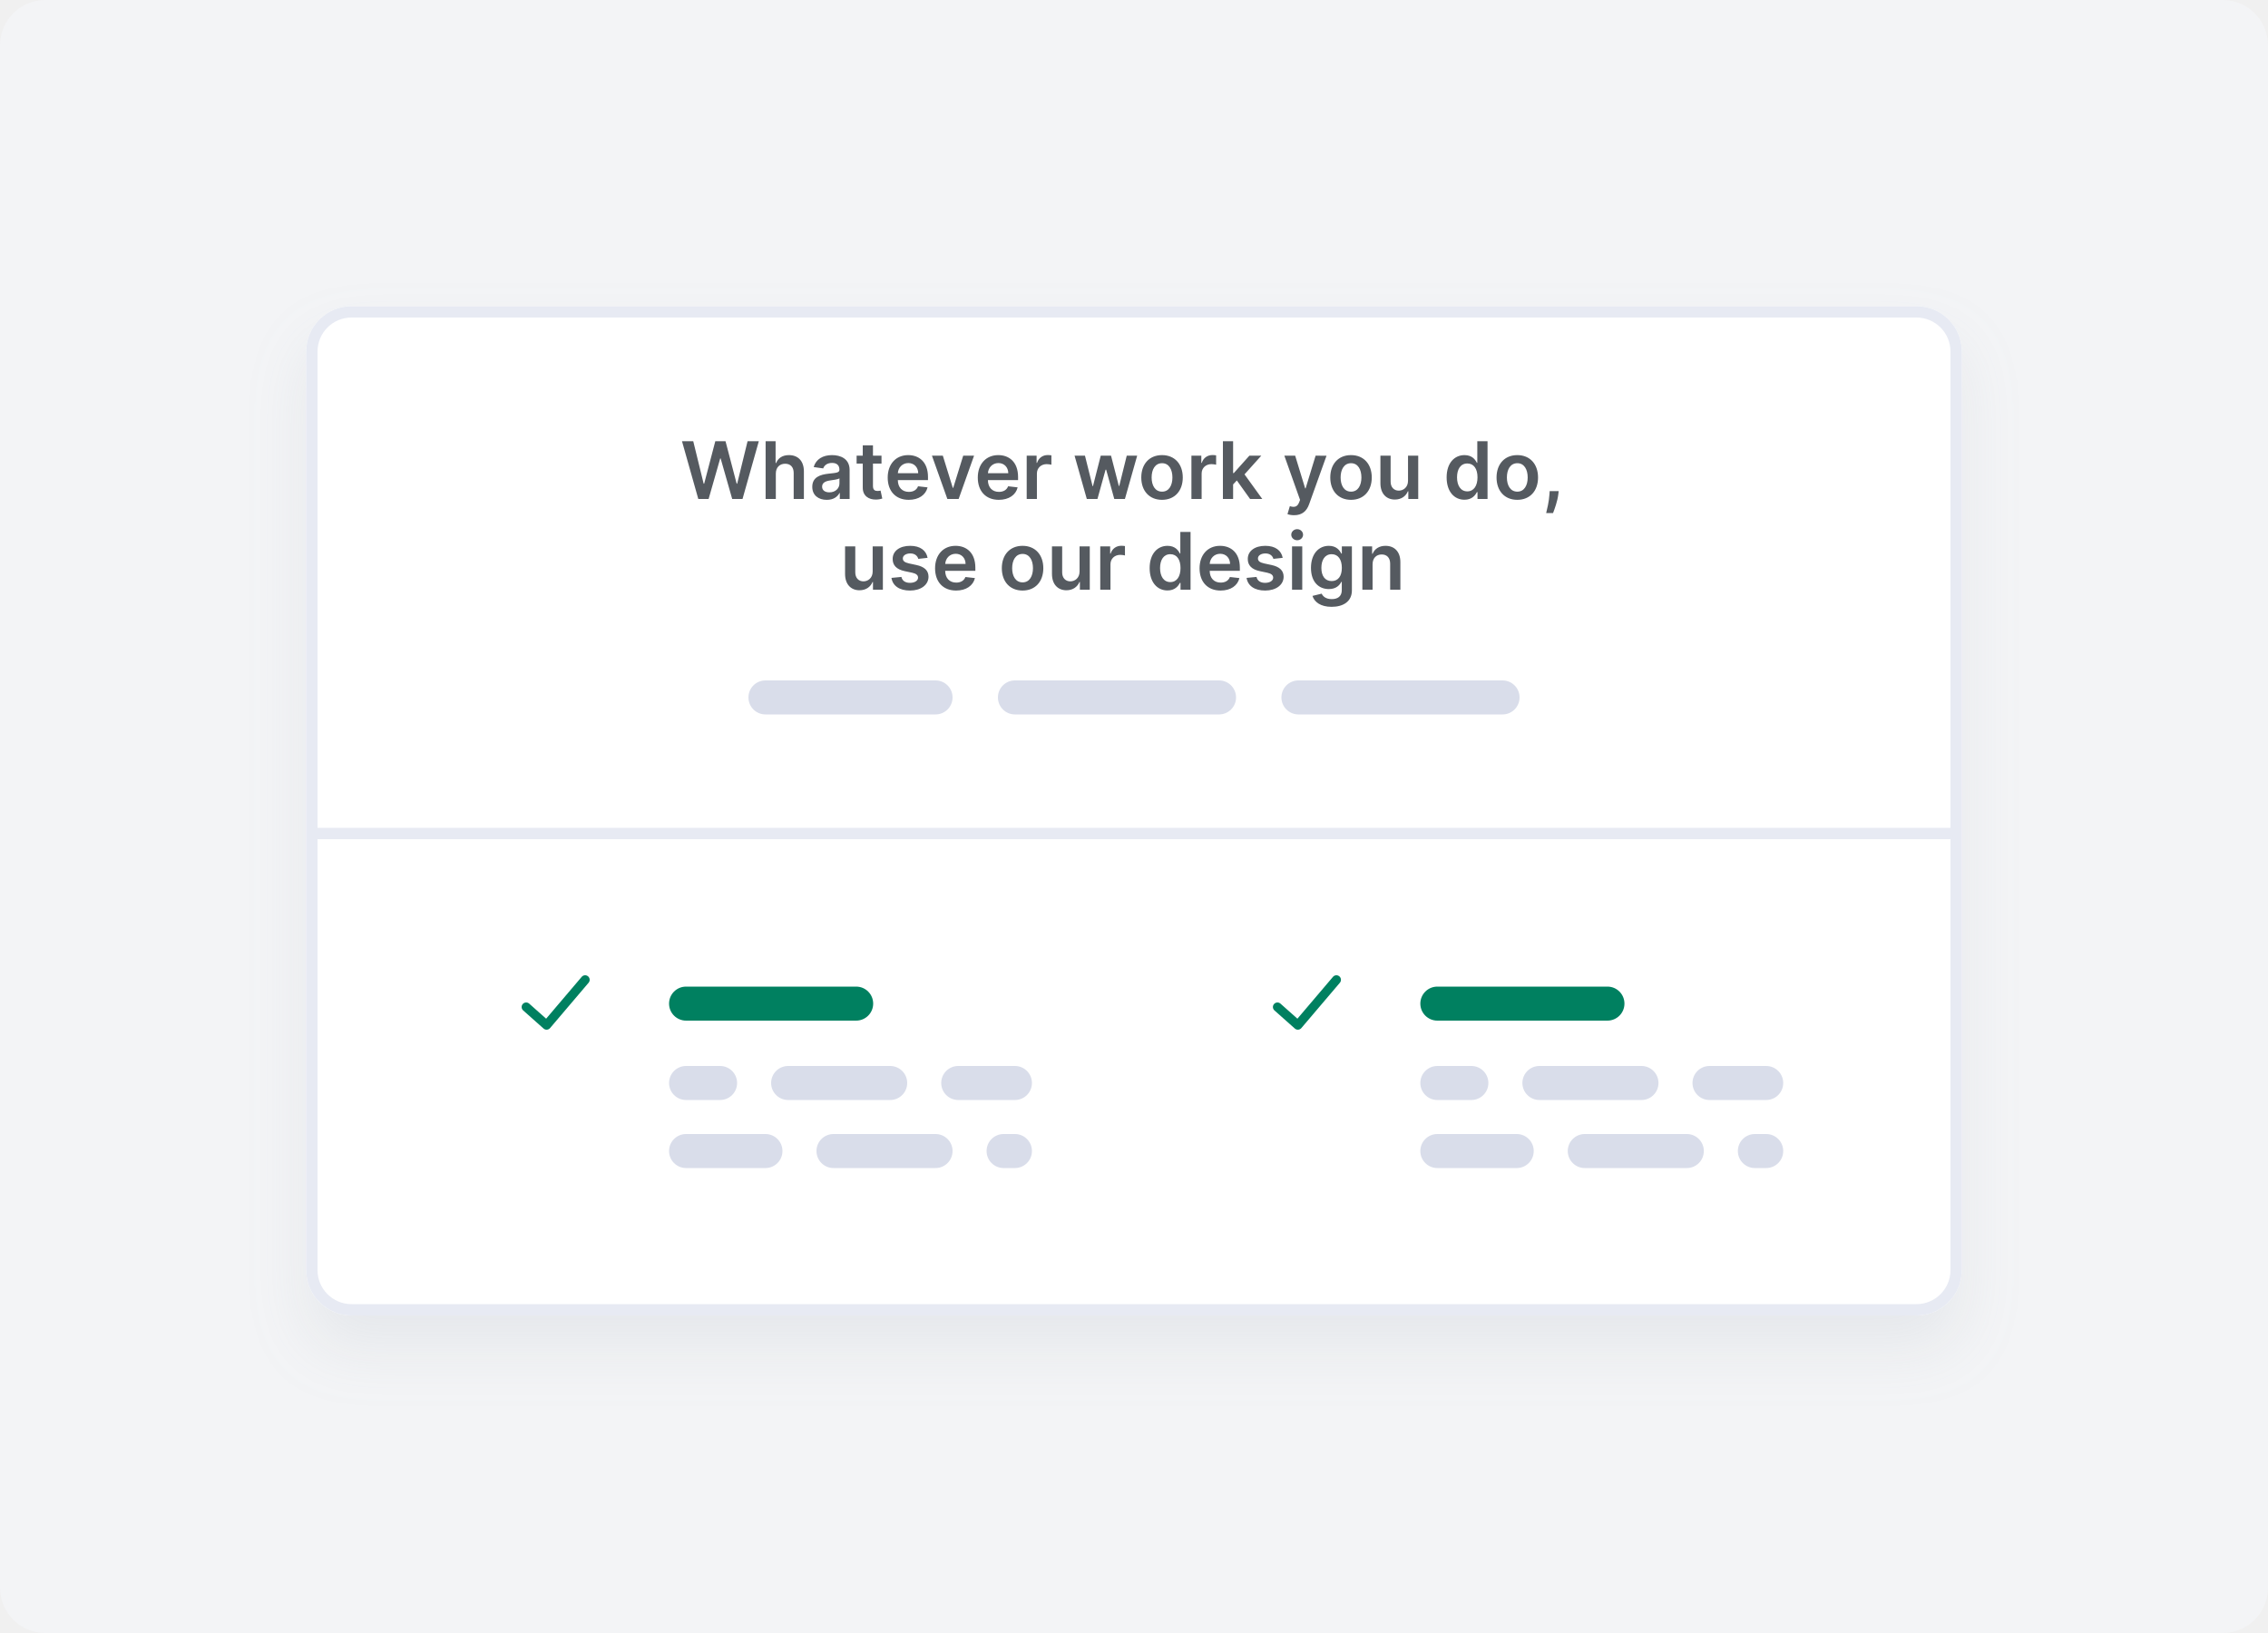
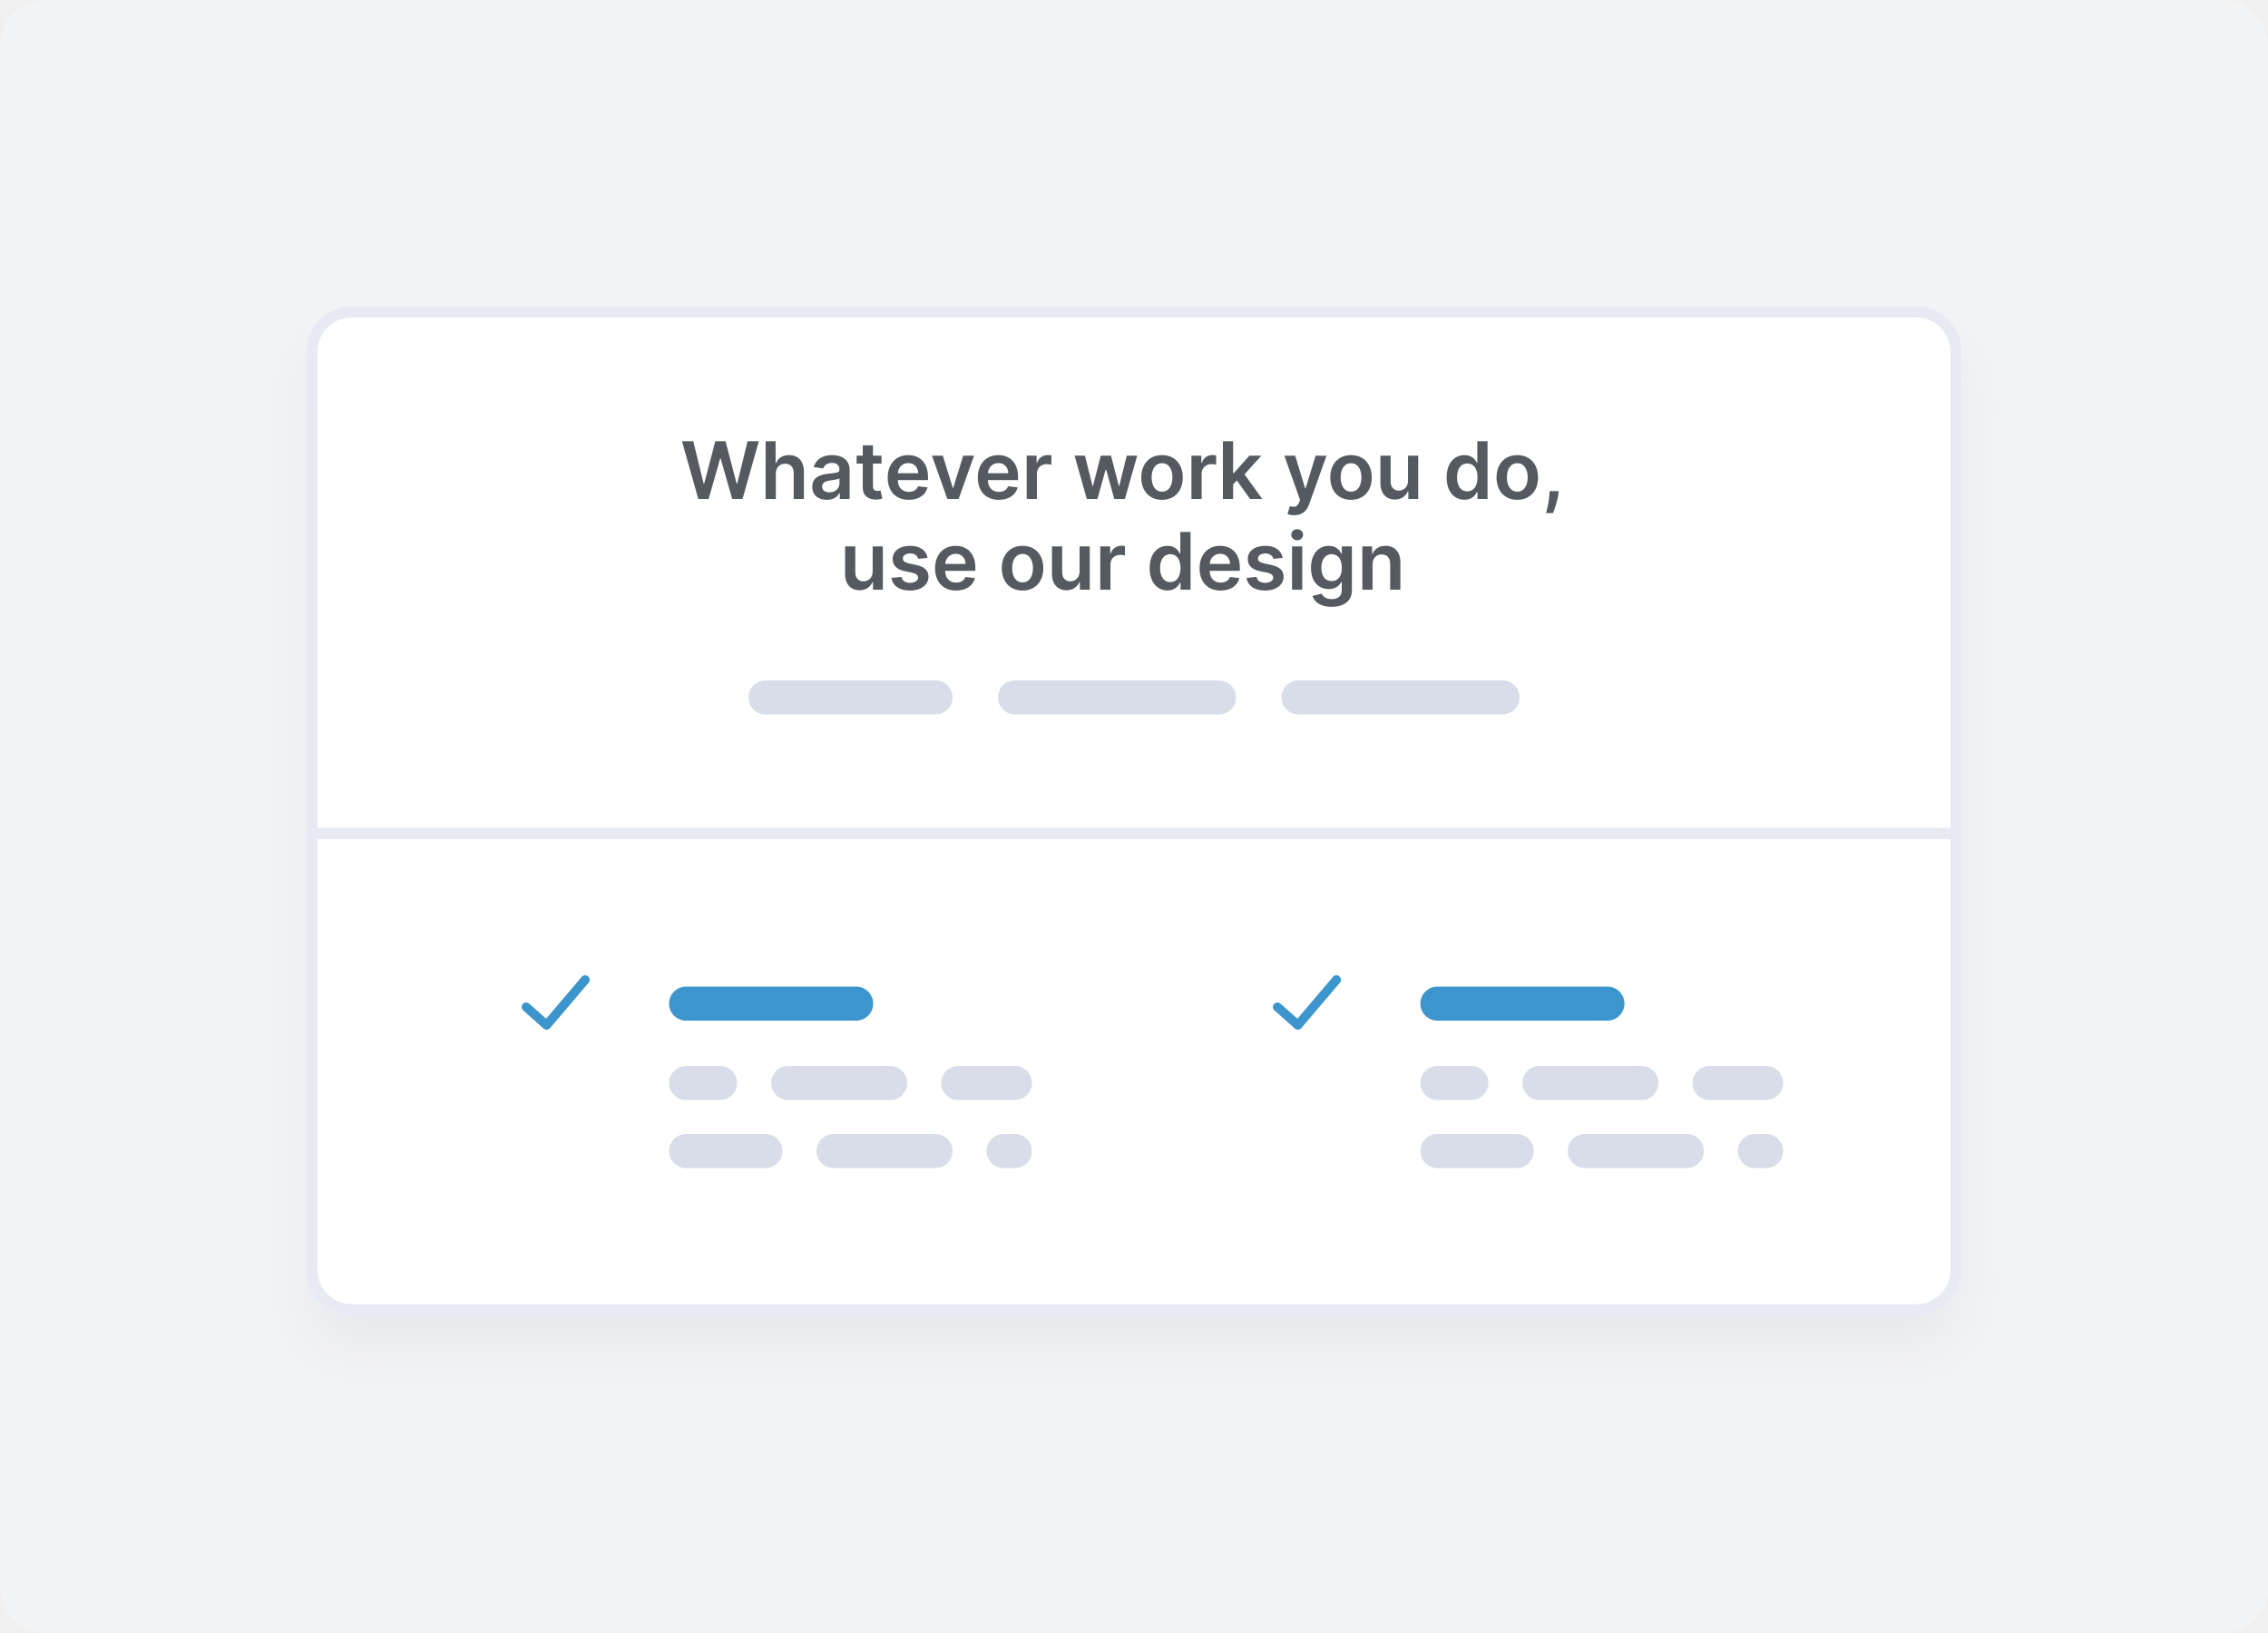
<svg xmlns="http://www.w3.org/2000/svg" width="200" height="144" viewBox="0 0 200 144" fill="none">
  <path d="M196 0H4C1.791 0 0 1.791 0 4V140C0 142.209 1.791 144 4 144H196C198.209 144 200 142.209 200 140V4C200 1.791 198.209 0 196 0Z" fill="#F3F4F6" />
  <g filter="url(#filter0_d)">
    <rect x="27" y="27" width="146" height="89" rx="4" fill="white" />
    <rect x="27.5" y="27.5" width="145" height="88" rx="3.5" stroke="#E7EAF3" />
  </g>
-   <path d="M51.295 86.141C51.438 85.973 51.691 85.952 51.859 86.095C52.027 86.238 52.048 86.491 51.905 86.659L48.505 90.659C48.359 90.83 48.102 90.848 47.934 90.699L46.134 89.099C45.969 88.952 45.954 88.699 46.101 88.534C46.248 88.369 46.501 88.354 46.666 88.501L48.16 89.829L51.295 86.141Z" fill="#008060" />
-   <path d="M117.545 86.141C117.688 85.973 117.941 85.952 118.109 86.095C118.277 86.238 118.298 86.491 118.155 86.659L114.755 90.659C114.61 90.83 114.352 90.848 114.184 90.699L112.384 89.099C112.219 88.952 112.204 88.699 112.351 88.534C112.498 88.369 112.751 88.354 112.916 88.501L114.41 89.829L117.545 86.141Z" fill="#008060" />
+   <path d="M51.295 86.141C51.438 85.973 51.691 85.952 51.859 86.095C52.027 86.238 52.048 86.491 51.905 86.659L48.505 90.659C48.359 90.83 48.102 90.848 47.934 90.699L46.134 89.099C45.969 88.952 45.954 88.699 46.101 88.534C46.248 88.369 46.501 88.354 46.666 88.501L48.16 89.829L51.295 86.141Z" fill="#3D95CE" />
+   <path d="M117.545 86.141C117.688 85.973 117.941 85.952 118.109 86.095C118.277 86.238 118.298 86.491 118.155 86.659L114.755 90.659C114.61 90.83 114.352 90.848 114.184 90.699L112.384 89.099C112.219 88.952 112.204 88.699 112.351 88.534C112.498 88.369 112.751 88.354 112.916 88.501L114.41 89.829L117.545 86.141Z" fill="#3D95CE" />
  <rect x="59" y="94" width="6" height="3" rx="1.5" fill="#D9DDEA" />
  <rect x="125.25" y="94" width="6" height="3" rx="1.5" fill="#D9DDEA" />
  <rect x="68" y="94" width="12" height="3" rx="1.5" fill="#D9DDEA" />
  <rect x="134.25" y="94" width="12" height="3" rx="1.5" fill="#D9DDEA" />
  <rect x="83" y="94" width="8" height="3" rx="1.5" fill="#D9DDEA" />
  <rect x="149.25" y="94" width="8" height="3" rx="1.5" fill="#D9DDEA" />
  <rect x="59" y="100" width="10" height="3" rx="1.5" fill="#D9DDEA" />
  <rect x="125.25" y="100" width="10" height="3" rx="1.5" fill="#D9DDEA" />
  <rect x="72" y="100" width="12" height="3" rx="1.5" fill="#D9DDEA" />
  <rect x="138.25" y="100" width="12" height="3" rx="1.5" fill="#D9DDEA" />
  <rect x="87" y="100" width="4" height="3" rx="1.5" fill="#D9DDEA" />
  <rect x="153.25" y="100" width="4" height="3" rx="1.5" fill="#D9DDEA" />
-   <rect x="59" y="87" width="18" height="3" rx="1.5" fill="#008060" />
-   <rect x="125.25" y="87" width="18" height="3" rx="1.5" fill="#008060" />
+   <rect x="59" y="87" width="18" height="3" rx="1.5" fill="#3D95CE" />
+   <rect x="125.25" y="87" width="18" height="3" rx="1.5" fill="#3D95CE" />
  <rect x="66" y="60" width="18" height="3" rx="1.5" fill="#D9DDEA" />
  <rect x="88" y="60" width="21" height="3" rx="1.5" fill="#D9DDEA" />
  <rect x="113" y="60" width="21" height="3" rx="1.5" fill="#D9DDEA" />
  <path d="M61.578 44H62.488L63.509 40.428H63.549L64.568 44H65.478L66.915 38.909H65.923L65.006 42.653H64.961L63.979 38.909H63.077L62.097 42.65H62.05L61.133 38.909H60.141L61.578 44ZM68.415 41.763C68.415 41.211 68.757 40.893 69.24 40.893C69.712 40.893 69.99 41.194 69.99 41.708V44H70.89V41.569C70.89 40.647 70.368 40.132 69.575 40.132C68.989 40.132 68.616 40.398 68.439 40.831H68.395V38.909H67.515V44H68.415V41.763ZM72.906 44.077C73.505 44.077 73.863 43.796 74.027 43.475H74.057V44H74.922V41.445C74.922 40.435 74.1 40.132 73.371 40.132C72.568 40.132 71.952 40.49 71.753 41.186L72.593 41.305C72.683 41.044 72.936 40.821 73.376 40.821C73.794 40.821 74.022 41.034 74.022 41.41V41.425C74.022 41.683 73.751 41.696 73.078 41.768C72.337 41.847 71.629 42.069 71.629 42.929C71.629 43.679 72.178 44.077 72.906 44.077ZM73.14 43.416C72.765 43.416 72.496 43.244 72.496 42.914C72.496 42.568 72.797 42.424 73.2 42.367C73.436 42.334 73.908 42.275 74.025 42.18V42.63C74.025 43.055 73.682 43.416 73.14 43.416ZM77.734 40.182H76.981V39.267H76.081V40.182H75.539V40.878H76.081V43.001C76.076 43.719 76.598 44.072 77.274 44.052C77.53 44.045 77.706 43.995 77.803 43.963L77.652 43.259C77.602 43.272 77.5 43.294 77.388 43.294C77.162 43.294 76.981 43.215 76.981 42.852V40.878H77.734V40.182ZM80.136 44.075C81.025 44.075 81.637 43.64 81.796 42.976L80.956 42.881C80.834 43.205 80.536 43.374 80.148 43.374C79.566 43.374 79.181 42.991 79.174 42.337H81.833V42.061C81.833 40.721 81.028 40.132 80.088 40.132C78.995 40.132 78.281 40.935 78.281 42.113C78.281 43.311 78.985 44.075 80.136 44.075ZM79.176 41.73C79.203 41.243 79.564 40.833 80.101 40.833C80.618 40.833 80.966 41.211 80.971 41.73H79.176ZM85.896 40.182H84.939L84.059 43.018H84.019L83.142 40.182H82.182L83.542 44H84.536L85.896 40.182ZM88.079 44.075C88.969 44.075 89.58 43.64 89.74 42.976L88.899 42.881C88.778 43.205 88.479 43.374 88.091 43.374C87.51 43.374 87.124 42.991 87.117 42.337H89.777V42.061C89.777 40.721 88.971 40.132 88.032 40.132C86.938 40.132 86.225 40.935 86.225 42.113C86.225 43.311 86.928 44.075 88.079 44.075ZM87.12 41.73C87.147 41.243 87.507 40.833 88.044 40.833C88.561 40.833 88.909 41.211 88.914 41.73H87.12ZM90.538 44H91.438V41.755C91.438 41.271 91.803 40.928 92.298 40.928C92.45 40.928 92.638 40.955 92.716 40.98V40.152C92.634 40.137 92.492 40.127 92.392 40.127C91.955 40.127 91.59 40.376 91.45 40.818H91.411V40.182H90.538V44ZM95.838 44H96.777L97.493 41.42H97.546L98.261 44H99.199L100.28 40.182H99.36L98.699 42.852H98.662L97.975 40.182H97.068L96.382 42.867H96.347L95.676 40.182H94.759L95.838 44ZM102.471 44.075C103.59 44.075 104.301 43.287 104.301 42.106C104.301 40.923 103.59 40.132 102.471 40.132C101.352 40.132 100.642 40.923 100.642 42.106C100.642 43.287 101.352 44.075 102.471 44.075ZM102.476 43.354C101.857 43.354 101.554 42.802 101.554 42.103C101.554 41.405 101.857 40.846 102.476 40.846C103.085 40.846 103.388 41.405 103.388 42.103C103.388 42.802 103.085 43.354 102.476 43.354ZM105.064 44H105.964V41.755C105.964 41.271 106.33 40.928 106.824 40.928C106.976 40.928 107.165 40.955 107.242 40.98V40.152C107.16 40.137 107.018 40.127 106.919 40.127C106.481 40.127 106.116 40.376 105.977 40.818H105.937V40.182H105.064V44ZM107.84 44H108.74V42.717L109.068 42.367L110.236 44H111.312L109.746 41.83L111.225 40.182H110.174L108.802 41.716H108.74V38.909H107.84V44ZM114.121 45.432C114.822 45.432 115.227 45.071 115.443 44.462L116.977 40.187L116.015 40.182L115.133 43.065H115.093L114.213 40.182H113.258L114.643 44.08L114.566 44.286C114.399 44.721 114.136 44.751 113.743 44.636L113.534 45.337C113.656 45.387 113.875 45.432 114.121 45.432ZM119.137 44.075C120.256 44.075 120.967 43.287 120.967 42.106C120.967 40.923 120.256 40.132 119.137 40.132C118.019 40.132 117.308 40.923 117.308 42.106C117.308 43.287 118.019 44.075 119.137 44.075ZM119.142 43.354C118.523 43.354 118.22 42.802 118.22 42.103C118.22 41.405 118.523 40.846 119.142 40.846C119.751 40.846 120.054 41.405 120.054 42.103C120.054 42.802 119.751 43.354 119.142 43.354ZM124.164 42.394C124.164 42.976 123.749 43.264 123.351 43.264C122.919 43.264 122.63 42.959 122.63 42.474V40.182H121.73V42.613C121.73 43.53 122.252 44.05 123.003 44.05C123.575 44.05 123.978 43.749 124.152 43.321H124.191V44H125.064V40.182H124.164V42.394ZM129.142 44.067C129.799 44.067 130.095 43.677 130.236 43.398H130.291V44H131.176V38.909H130.273V40.813H130.236C130.099 40.537 129.819 40.132 129.145 40.132C128.262 40.132 127.569 40.823 127.569 42.096C127.569 43.354 128.243 44.067 129.142 44.067ZM129.394 43.329C128.799 43.329 128.486 42.807 128.486 42.091C128.486 41.38 128.794 40.87 129.394 40.87C129.973 40.87 130.291 41.35 130.291 42.091C130.291 42.832 129.968 43.329 129.394 43.329ZM133.8 44.075C134.919 44.075 135.63 43.287 135.63 42.106C135.63 40.923 134.919 40.132 133.8 40.132C132.682 40.132 131.971 40.923 131.971 42.106C131.971 43.287 132.682 44.075 133.8 44.075ZM133.805 43.354C133.186 43.354 132.883 42.802 132.883 42.103C132.883 41.405 133.186 40.846 133.805 40.846C134.414 40.846 134.717 41.405 134.717 42.103C134.717 42.802 134.414 43.354 133.805 43.354ZM137.45 43.304H136.655L136.637 43.582C136.595 44.256 136.418 44.942 136.346 45.243H136.953C137.072 44.93 137.348 44.204 137.418 43.577L137.45 43.304ZM76.955 50.394C76.955 50.976 76.54 51.264 76.142 51.264C75.71 51.264 75.421 50.959 75.421 50.474V48.182H74.521V50.613C74.521 51.53 75.043 52.05 75.794 52.05C76.366 52.05 76.769 51.749 76.943 51.321H76.982V52H77.855V48.182H76.955V50.394ZM81.798 49.191C81.674 48.545 81.157 48.132 80.262 48.132C79.342 48.132 78.716 48.584 78.718 49.291C78.716 49.847 79.059 50.215 79.792 50.367L80.443 50.504C80.794 50.581 80.958 50.722 80.958 50.939C80.958 51.2 80.674 51.396 80.247 51.396C79.834 51.396 79.566 51.217 79.489 50.874L78.611 50.959C78.723 51.659 79.312 52.075 80.249 52.075C81.204 52.075 81.877 51.58 81.88 50.856C81.877 50.312 81.527 49.979 80.806 49.822L80.155 49.683C79.767 49.596 79.613 49.462 79.615 49.241C79.613 48.982 79.899 48.803 80.274 48.803C80.689 48.803 80.908 49.029 80.978 49.281L81.798 49.191ZM84.312 52.075C85.202 52.075 85.814 51.64 85.973 50.976L85.133 50.881C85.011 51.205 84.713 51.374 84.325 51.374C83.743 51.374 83.358 50.991 83.35 50.337H86.01V50.061C86.01 48.721 85.205 48.132 84.265 48.132C83.171 48.132 82.458 48.935 82.458 50.113C82.458 51.311 83.161 52.075 84.312 52.075ZM83.353 49.73C83.38 49.243 83.741 48.833 84.278 48.833C84.795 48.833 85.143 49.211 85.148 49.73H83.353ZM90.173 52.075C91.292 52.075 92.003 51.287 92.003 50.106C92.003 48.923 91.292 48.132 90.173 48.132C89.055 48.132 88.344 48.923 88.344 50.106C88.344 51.287 89.055 52.075 90.173 52.075ZM90.178 51.354C89.559 51.354 89.256 50.802 89.256 50.103C89.256 49.405 89.559 48.846 90.178 48.846C90.787 48.846 91.091 49.405 91.091 50.103C91.091 50.802 90.787 51.354 90.178 51.354ZM95.2 50.394C95.2 50.976 94.785 51.264 94.387 51.264C93.955 51.264 93.666 50.959 93.666 50.474V48.182H92.767V50.613C92.767 51.53 93.289 52.05 94.039 52.05C94.611 52.05 95.014 51.749 95.188 51.321H95.228V52H96.1V48.182H95.2V50.394ZM97.025 52H97.925V49.755C97.925 49.271 98.291 48.928 98.785 48.928C98.937 48.928 99.126 48.955 99.203 48.98V48.152C99.121 48.137 98.979 48.127 98.88 48.127C98.442 48.127 98.077 48.376 97.938 48.818H97.898V48.182H97.025V52ZM102.954 52.067C103.61 52.067 103.906 51.677 104.048 51.398H104.102V52H104.987V46.909H104.085V48.813H104.048C103.911 48.537 103.63 48.132 102.956 48.132C102.074 48.132 101.38 48.823 101.38 50.096C101.38 51.354 102.054 52.067 102.954 52.067ZM103.205 51.329C102.611 51.329 102.298 50.807 102.298 50.091C102.298 49.38 102.606 48.87 103.205 48.87C103.784 48.87 104.102 49.35 104.102 50.091C104.102 50.832 103.779 51.329 103.205 51.329ZM107.637 52.075C108.527 52.075 109.138 51.64 109.297 50.976L108.457 50.881C108.335 51.205 108.037 51.374 107.649 51.374C107.067 51.374 106.682 50.991 106.675 50.337H109.334V50.061C109.334 48.721 108.529 48.132 107.589 48.132C106.496 48.132 105.782 48.935 105.782 50.113C105.782 51.311 106.486 52.075 107.637 52.075ZM106.677 49.73C106.704 49.243 107.065 48.833 107.602 48.833C108.119 48.833 108.467 49.211 108.472 49.73H106.677ZM113.113 49.191C112.989 48.545 112.472 48.132 111.577 48.132C110.657 48.132 110.031 48.584 110.034 49.291C110.031 49.847 110.374 50.215 111.107 50.367L111.759 50.504C112.109 50.581 112.273 50.722 112.273 50.939C112.273 51.2 111.99 51.396 111.562 51.396C111.15 51.396 110.881 51.217 110.804 50.874L109.927 50.959C110.038 51.659 110.628 52.075 111.565 52.075C112.519 52.075 113.193 51.58 113.195 50.856C113.193 50.312 112.842 49.979 112.122 49.822L111.47 49.683C111.083 49.596 110.928 49.462 110.931 49.241C110.928 48.982 111.214 48.803 111.59 48.803C112.005 48.803 112.223 49.029 112.293 49.281L113.113 49.191ZM113.937 52H114.837V48.182H113.937V52ZM114.39 47.64C114.676 47.64 114.909 47.421 114.909 47.153C114.909 46.882 114.676 46.663 114.39 46.663C114.102 46.663 113.868 46.882 113.868 47.153C113.868 47.421 114.102 47.64 114.39 47.64ZM117.423 53.511C118.455 53.511 119.215 53.039 119.215 52.062V48.182H118.328V48.813H118.278C118.142 48.537 117.856 48.132 117.182 48.132C116.3 48.132 115.606 48.823 115.606 50.078C115.606 51.324 116.3 51.945 117.18 51.945C117.833 51.945 118.139 51.595 118.278 51.314H118.323V52.037C118.323 52.599 117.95 52.83 117.438 52.83C116.896 52.83 116.658 52.574 116.548 52.35L115.738 52.547C115.902 53.081 116.451 53.511 117.423 53.511ZM117.431 51.239C116.837 51.239 116.523 50.777 116.523 50.074C116.523 49.38 116.832 48.87 117.431 48.87C118.01 48.87 118.328 49.35 118.328 50.074C118.328 50.802 118.005 51.239 117.431 51.239ZM121.038 49.763C121.038 49.211 121.371 48.893 121.845 48.893C122.31 48.893 122.589 49.199 122.589 49.708V52H123.489V49.569C123.491 48.654 122.969 48.132 122.181 48.132C121.609 48.132 121.216 48.406 121.042 48.831H120.998V48.182H120.138V52H121.038V49.763Z" fill="#555A60" />
  <rect x="28" y="73" width="144" height="1" fill="#E7EAF3" />
  <defs>
    <filter id="filter0_d" x="22" y="25" width="156" height="99" filterUnits="userSpaceOnUse" color-interpolation-filters="sRGB">
      <feFlood flood-opacity="0" result="BackgroundImageFix" />
      <feColorMatrix in="SourceAlpha" type="matrix" values="0 0 0 0 0 0 0 0 0 0 0 0 0 0 0 0 0 0 127 0" />
      <feOffset dy="3" />
      <feGaussianBlur stdDeviation="2.5" />
      <feColorMatrix type="matrix" values="0 0 0 0 0.549 0 0 0 0 0.596 0 0 0 0 0.643 0 0 0 0.125 0" />
      <feBlend mode="normal" in2="BackgroundImageFix" result="effect1_dropShadow" />
      <feBlend mode="normal" in="SourceGraphic" in2="effect1_dropShadow" result="shape" />
    </filter>
  </defs>
</svg>
